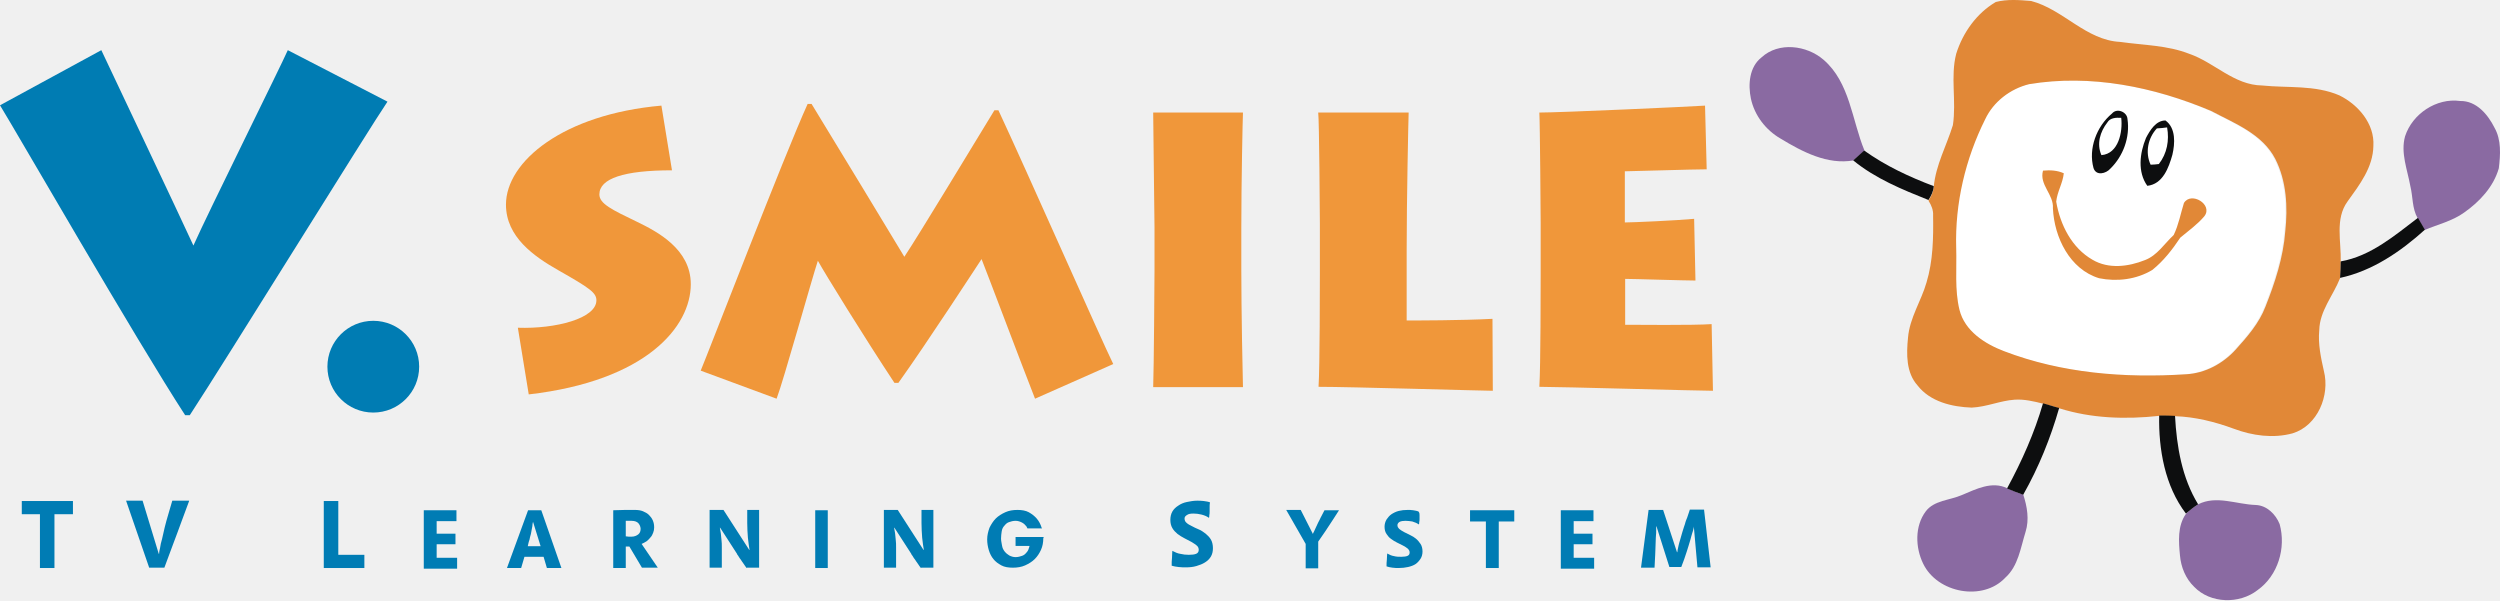
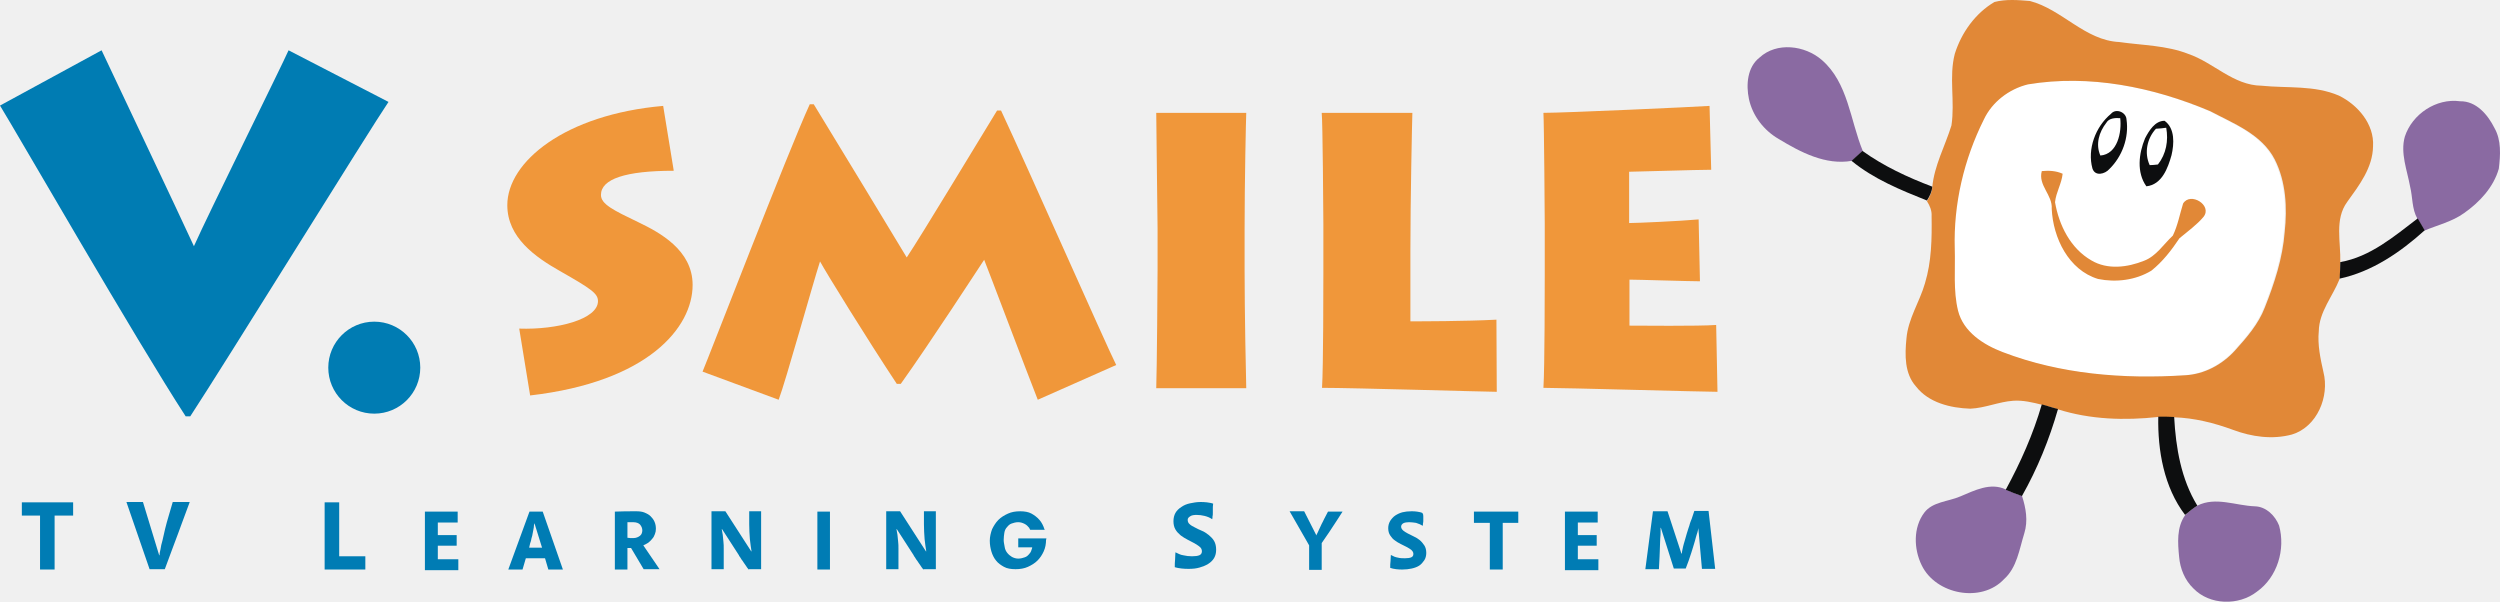
- <svg xmlns="http://www.w3.org/2000/svg" height="181.839" viewBox="0 0 757.463 181.839" width="757.463">
-   <g transform="translate(-12.8 -10.2)">
-     <g fill="#fff">
-       <path d="m651.3 47.3c.8-1.5 2.6-1.6 4.1-1.4.6 4.2-.8 10.9-6 11.3-1.4-3.4-.3-7.1 1.9-9.9z" />
-       <path d="m666.3 49.1c.8-.1 2.3-.2 3.1-.3.7 3.9 0 8-2.5 11.1-.6 0-1.9.1-2.5.2-1.7-3.6-.8-8.1 1.9-11z" />
-       <path d="m627.4 35.7c18.6-3.1 37.8.7 55 8.1 7.1 3.8 15.6 7 19.5 14.6 3.4 6.7 3.8 14.6 3 21.9-.6 7.9-3.1 15.5-6 22.8-1.9 5-5.5 9.1-9 13-3.9 4.3-9.3 7.1-15.1 7.5-18.5 1.2-37.6-.3-55.1-7-5.8-2.3-11.8-6.1-13.5-12.5-1.5-6.2-.8-12.6-1-18.8-.4-13.5 2.8-26.9 8.8-39 2.6-5.3 7.7-9.1 13.4-10.6z" />
-     </g>
-     <path d="m605.5 26.5c2-6.4 6.2-12.3 12-15.7 3.5-.9 7.1-.6 10.7-.3 9.7 2.5 16.6 11.9 27 12.4 7 1 14.3 1 20.9 3.6 7.6 2.6 13.6 9.5 22.1 9.6 7.8.8 16-.2 23.4 3 5.7 2.8 10.7 8.6 10.3 15.3-.1 6.5-4.2 11.8-7.8 16.8-3.9 5.3-1.9 12.2-2.1 18.3 0 1.7 0 3.4-.2 5-2.1 5.3-6.2 9.9-6.3 15.8-.4 4.1.5 8.3 1.4 12.3 1.9 7.4-1.9 16.6-9.5 18.9-5.9 1.6-12.2.7-17.8-1.4-5.7-2.1-11.7-3.6-17.8-3.8-1.6-.1-3.2-.1-4.8-.1-10.1 1.1-20.5.8-30.3-2.3-1.6-.5-3.2-1-4.9-1.4-2.8-.7-5.7-1.4-8.6-1.2-4.4.3-8.5 2.2-13 2.4-6-.2-12.6-1.8-16.4-6.7-3.5-3.9-3.4-9.5-2.9-14.5.5-6 4-11.1 5.6-16.7 2-6.6 2.1-13.5 2-20.3.1-1.6-.5-3.1-1.4-4.5.8-1.3 1.5-2.7 1.6-4.2.6-6.6 3.9-12.5 5.8-18.7 1.1-7.3-.8-14.6 1-21.6zm22.1 9.2c-5.7 1.4-10.8 5.3-13.3 10.6-6 12-9.2 25.5-8.8 39 .2 6.3-.5 12.7 1 18.8 1.6 6.4 7.7 10.3 13.5 12.5 17.5 6.7 36.5 8.2 55.1 7 5.8-.3 11.2-3.2 15.1-7.5 3.5-3.9 7.1-8 9-13 2.9-7.3 5.4-14.9 6-22.8.8-7.3.4-15.2-3-21.9-3.9-7.6-12.3-10.8-19.5-14.6-17.3-7.3-36.5-11.2-55.1-8.1z" fill="#e18837" />
-     <g fill="#8a6aa2">
-       <path d="m546.5 27.6c5.2-4.8 13.7-3.7 18.8.7 8 6.9 8.6 18.3 12.4 27.5-1.1 1-2.2 2-3.3 3-7.9 1.4-15.5-2.6-22.1-6.6-4.5-2.6-7.9-7-9-12.1-.9-4.3-.5-9.6 3.2-12.5z" />
-       <path d="m741.5 51.5c2.2-6.8 9.5-11.7 16.7-10.7 4.9-.1 8.4 4.1 10.4 8.1 2.1 3.7 1.8 8.2 1.3 12.3-1.6 5.6-5.8 10.1-10.5 13.4-3.6 2.6-8 3.6-12 5.3-.7-1.2-1.4-2.4-2.1-3.6-1.7-3-1.4-6.5-2.2-9.7-.9-5-3-10.1-1.6-15.1z" />
-       <path d="m607.2 160.2c4.3-1.8 9.1-4.3 13.7-2.1 1.6.7 3.2 1.4 4.9 1.9 1.2 3.7 1.9 7.6.7 11.4-1.5 4.8-2.2 10.3-6.1 13.8-6.8 7.3-20.6 4.7-24.9-4.2-2.4-4.9-2.6-11.4.8-15.9 2.5-3.3 7.2-3.3 10.9-4.9z" />
-       <path d="m678.8 163c5.5-2.8 11.6 0 17.4.2 3.4.1 6.1 2.8 7.3 5.8 2 7.2-.5 15.6-6.7 20-5.5 4.3-14.3 4.1-19.2-1-2.6-2.5-4-6-4.3-9.5-.4-4.2-.8-8.9 1.8-12.6 1.2-1.2 2.4-2.1 3.7-2.9z" />
-     </g>
-     <g fill="#0d0e0f">
-       <path d="m652.7 44.6c1.5-1.8 4.6-.5 4.7 1.7.8 5.5-1.3 11.2-5.2 15-1.3 1.5-4.3 2.3-5.1-.2-1.6-5.8.9-12.6 5.6-16.5zm-1.4 2.7c-2.2 2.8-3.3 6.5-1.8 9.9 5.2-.4 6.5-7.1 6-11.3-1.6-.1-3.4 0-4.2 1.4z" />
-       <path d="m663 52c1.2-2.3 3-5.3 5.9-5.3 3.2 2.3 2.9 7 2.1 10.4-1.1 3.9-2.9 8.9-7.6 9.4-3-4.2-2.3-9.9-.4-14.5zm3.3-2.9c-2.7 2.9-3.6 7.3-1.9 11 .6 0 1.9-.1 2.5-.2 2.5-3.2 3.2-7.2 2.5-11.1-.7.1-2.3.3-3.1.3z" />
-       <path d="m574.3 58.8c1.1-1 2.2-2 3.3-3 6.4 4.6 13.7 8 21.1 10.8-.1 1.6-.8 2.9-1.6 4.2-8-3.2-16.1-6.5-22.8-12z" />
-       <path d="m722 89.4c9.1-1.6 16.3-7.8 23.4-13.2.7 1.2 1.4 2.4 2.1 3.6-7.3 6.6-15.9 12.5-25.7 14.6.1-1.7.2-3.3.2-5z" />
-       <path d="m631.8 132.4c1.6.4 3.2 1 4.9 1.4-2.6 9.1-6.2 18-10.9 26.3-1.7-.6-3.3-1.2-4.9-1.9 4.5-8.3 8.3-16.8 10.9-25.8z" />
-       <path d="m667 136.1c1.6 0 3.2 0 4.8.1.5 9.3 2.1 18.8 7 26.8-1.3.8-2.5 1.8-3.7 2.8-6.4-8.4-8.3-19.5-8.1-29.7z" />
+ <svg xmlns="http://www.w3.org/2000/svg" version="1.1" id="Camada_1" x="0px" y="0px" viewBox="0 0 755.463 181.839" xml:space="preserve" width="755.463" height="181.839">
+   <defs id="defs67" />
+   <style type="text/css" id="style2">
+ 	.st0{fill:#FFFFFF;}
+ 	.st1{fill:#E18837;}
+ 	.st2{fill:#8A6AA2;}
+ 	.st3{fill:#0D0E0F;}
+ 	.st4{fill:#CBCFD0;}
+ 	.st5{fill:#007CB3;}
+ 	.st6{fill:#F0973A;}
+ 	.st7{fill:#007CB4;}
+ 	.st8{fill:none;}
+ </style>
+   <g id="XMLID_27_" transform="translate(-14.8,-10.2)">
+     <path id="XMLID_32_" class="st0" d="m 651.3,47.3 c 0.8,-1.5 2.6,-1.6 4.1,-1.4 0.6,4.2 -0.8,10.9 -6,11.3 -1.4,-3.4 -0.3,-7.1 1.9,-9.9 z" />
+     <path id="XMLID_31_" class="st0" d="m 666.3,49.1 c 0.8,-0.1 2.3,-0.2 3.1,-0.3 0.7,3.9 0,8 -2.5,11.1 -0.6,0 -1.9,0.1 -2.5,0.2 -1.7,-3.6 -0.8,-8.1 1.9,-11 z" />
+     <g id="XMLID_28_">
+       <path id="XMLID_29_" class="st0" d="m 627.4,35.7 c 18.6,-3.1 37.8,0.7 55,8.1 7.1,3.8 15.6,7 19.5,14.6 3.4,6.7 3.8,14.6 3,21.9 -0.6,7.9 -3.1,15.5 -6,22.8 -1.9,5 -5.5,9.1 -9,13 -3.9,4.3 -9.3,7.1 -15.1,7.5 -18.5,1.2 -37.6,-0.3 -55.1,-7 -5.8,-2.3 -11.8,-6.1 -13.5,-12.5 -1.5,-6.2 -0.8,-12.6 -1,-18.8 -0.4,-13.5 2.8,-26.9 8.8,-39 2.6,-5.3 7.7,-9.1 13.4,-10.6 z" />
    </g>
  </g>
-   <path d="m661.7 61.5c-1 3.2-1.6 6.6-3.1 9.7-2.8 2.6-5 6.2-8.7 7.6-5 2-11 2.8-15.9-.1-6.3-3.6-9.8-10.6-11-17.6.3-3 2-5.6 2.3-8.6-2-.9-4.1-1-6.3-.8-1.2 4.3 3.3 7.2 3 11.4.4 8.8 5.1 18.5 14 21.2 5.4 1.1 11.3.4 16.1-2.5 3.4-2.7 6.1-6.2 8.5-9.8 2.5-2.1 5.2-4 7.3-6.5 2.7-3.5-4-7.6-6.2-4z" fill="#e18837" />
-   <path d="m132.2 61c-5.4 7.9-49.1 78.5-59.9 95h-1.4c-14.9-22.9-51.4-86.3-56.1-93.9l30.7-16.7c3 6.4 23.5 49.6 27.9 59.2 4.3-9.7 26.6-54.6 28.6-59.2z" fill="#007cb3" transform="translate(-14.8 -30.2)" />
-   <g fill="#f0973a" transform="translate(-14.8 -30.2)">
-     <path d="m171.7 129.5c11.4.4 23.8-2.8 23.8-8.3 0-2.3-2-3.7-11.5-9.1-7.4-4.2-15.9-10.1-15.9-19.9 0-13.1 17.4-27.4 47.1-30l3.2 19.6c-14.6 0-22 2.5-22 7.3 0 2.8 3.7 4.6 11.4 8.3 6.2 3 16.3 8.3 16.3 18.9 0 12.9-13.5 29.3-49.1 33.4z" />
-     <path d="m227.1 142.5c2-4.7 25.6-65.9 32.4-80.8h1.2c7.1 11.6 24.5 40.3 28.1 46.3 4.6-6.9 21.1-34.3 27.3-44.4h1.2c8.1 17.3 31.6 70.5 34.8 76.9l-23.7 10.5c-3.7-9.4-14.9-39.1-16.2-42.3-1.4 2.1-16.4 25.2-25.2 37.5h-1.2c-9-13.6-21.3-33.5-23.2-37-2 6.1-10.4 36.3-12.5 41.8z" />
-     <path d="m390.9 112.1c0 11.7.4 32.7.5 35.4h-27.2c.2-5.2.4-32.6.4-35.6v-12.7c0-2-.4-32.1-.4-34.9h27.2c-.1 2.1-.5 21.1-.5 35.1z" />
-     <path d="m441.6 64.3c-.1 2.7-.6 26.8-.6 41.6v21.4c2.8 0 16.6 0 26-.5l.1 21.8c-2.8 0-43.4-1.2-52.8-1.2.4-6.2.4-31.3.4-34.1v-15.5c0-1.9-.2-31.3-.5-33.5z" />
-     <path d="m533.8 148.6c-4.2 0-46.5-1.2-52.6-1.2.4-6.2.4-31.3.4-34v-15.6c0-1.9-.2-30.1-.4-33.5 6.6 0 45.9-1.8 50.2-2.1l.5 19.3c-4.3 0-22.7.6-24.8.6v15.5c2.3 0 15.8-.6 21-1.1l.4 18.7c-3.2 0-18.7-.5-21.3-.5v13.9c3 0 20.7.2 26.2-.2z" />
+   <g id="XMLID_23_" transform="translate(-14.8,-10.2)">
+     <path id="XMLID_24_" class="st1" d="m 605.5,26.5 c 2,-6.4 6.2,-12.3 12,-15.7 3.5,-0.9 7.1,-0.6 10.7,-0.3 9.7,2.5 16.6,11.9 27,12.4 7,1 14.3,1 20.9,3.6 7.6,2.6 13.6,9.5 22.1,9.6 7.8,0.8 16,-0.2 23.4,3 5.7,2.8 10.7,8.6 10.3,15.3 -0.1,6.5 -4.2,11.8 -7.8,16.8 -3.9,5.3 -1.9,12.2 -2.1,18.3 0,1.7 0,3.4 -0.2,5 -2.1,5.3 -6.2,9.9 -6.3,15.8 -0.4,4.1 0.5,8.3 1.4,12.3 1.9,7.4 -1.9,16.6 -9.5,18.9 -5.9,1.6 -12.2,0.7 -17.8,-1.4 -5.7,-2.1 -11.7,-3.6 -17.8,-3.8 -1.6,-0.1 -3.2,-0.1 -4.8,-0.1 -10.1,1.1 -20.5,0.8 -30.3,-2.3 -1.6,-0.5 -3.2,-1 -4.9,-1.4 -2.8,-0.7 -5.7,-1.4 -8.6,-1.2 -4.4,0.3 -8.5,2.2 -13,2.4 -6,-0.2 -12.6,-1.8 -16.4,-6.7 -3.5,-3.9 -3.4,-9.5 -2.9,-14.5 0.5,-6 4,-11.1 5.6,-16.7 2,-6.6 2.1,-13.5 2,-20.3 0.1,-1.6 -0.5,-3.1 -1.4,-4.5 0.8,-1.3 1.5,-2.7 1.6,-4.2 0.6,-6.6 3.9,-12.5 5.8,-18.7 1.1,-7.3 -0.8,-14.6 1,-21.6 z m 22.1,9.2 c -5.7,1.4 -10.8,5.3 -13.3,10.6 -6,12 -9.2,25.5 -8.8,39 0.2,6.3 -0.5,12.7 1,18.8 1.6,6.4 7.7,10.3 13.5,12.5 17.5,6.7 36.5,8.2 55.1,7 5.8,-0.3 11.2,-3.2 15.1,-7.5 3.5,-3.9 7.1,-8 9,-13 2.9,-7.3 5.4,-14.9 6,-22.8 0.8,-7.3 0.4,-15.2 -3,-21.9 -3.9,-7.6 -12.3,-10.8 -19.5,-14.6 -17.3,-7.3 -36.5,-11.2 -55.1,-8.1 z" />
  </g>
-   <circle cx="113.1" cy="111.1" fill="#007cb3" r="13.9" />
-   <g fill="#007cb4" transform="translate(-14.8 -30.2)">
-     <path d="m31.3 186v16.3h-4.4v-16.3h-5.5v-4h15.5v4z" />
-     <path d="m72.1 182-2.3 6.2c-.9 2.4-1.7 4.7-2.6 7s-1.7 4.7-2.6 7h-4.6l-7-20.3h5l4.9 16.1h.1c0-.4.1-1 .3-1.8.1-.8.3-1.7.6-2.7.2-1 .5-2.2.8-3.5s.7-2.6 1.1-4l1.2-4.1h5.1z" />
-     <path d="m112.9 202.3v-20.3h4.4v16.3h7.9v4z" />
-     <path d="m143.2 202.3v-17.5h9.9v3.3h-6v3.8h5.7v3.2h-5.7v4.1h6.2v3.3h-10.1z" />
-     <path d="m180.5 202.3-1-3.4h-5.8l-1 3.4h-4.3l6.4-17.5h4l6.1 17.5zm-4.2-14c-.1.3-.2.8-.2 1.3-.1.5-.2 1-.3 1.6s-.2 1.1-.4 1.7c-.1.6-.2 1-.4 1.5l-.3 1.3h3.9z" />
-     <path d="m204.4 202.3h-3.8v-17.5c2.1-.1 4.3-.1 6.5-.1.9 0 1.8.1 2.5.4s1.3.6 1.8 1.1.9 1 1.2 1.7.4 1.4.4 2.1c0 .6-.1 1.1-.3 1.6s-.4 1-.8 1.4c-.3.4-.7.8-1.2 1.2-.5.3-1 .6-1.5.8l4.9 7.2h-4.8l-3.8-6.4c-.2 0-.4 0-.6 0s-.4 0-.5 0zm0-9.6c.3 0 .6.1.9.1h.9c.8 0 1.5-.3 2-.7s.7-1 .7-1.7c0-.3-.1-.6-.2-.9s-.3-.5-.5-.8c-.2-.2-.5-.4-.8-.5s-.7-.2-1.2-.2h-1.8v4.6z" />
-     <path d="m241.1 202.3c-.1 0-.2-.1-.3-.3-.2-.2-.3-.4-.5-.7s-.4-.6-.7-1c-.2-.4-.5-.7-.7-1s-.4-.6-.5-.8c-.2-.2-.3-.4-.3-.5l-5.1-7.9h-.1c.1.5.2 1 .3 1.7s.1 1.3.2 2 .1 1.5.1 2.2v2.2 4h-3.7v-17.5h4.2l7.8 12.1h.1c-.2-1-.3-2.2-.5-3.7-.1-1.4-.2-2.9-.2-4.5v-3.9h3.6v17.5h-3.7z" />
-     <path d="m261.8 202.3v-17.5h3.8v17.5z" />
-     <path d="m293.9 202.3c-.1 0-.2-.1-.3-.3-.2-.2-.3-.4-.5-.7s-.4-.6-.7-1c-.2-.4-.5-.7-.7-1s-.4-.6-.5-.8c-.2-.2-.3-.4-.3-.5l-5.1-7.9h-.1c.1.5.2 1 .3 1.7s.1 1.3.2 2 .1 1.5.1 2.2v2.2 4h-3.7v-17.5h4.2l7.8 12.1h.1c-.2-1-.3-2.2-.5-3.7-.1-1.4-.2-2.9-.2-4.5v-3.9h3.6v17.5h-3.7z" />
-     <path d="m381.3 183.9v1.3c0 .4 0 .8-.1 1.1 0 .3 0 .6-.1.8-.7-.5-1.5-.8-2.3-1s-1.6-.3-2.4-.3-1.5.1-1.9.4c-.5.3-.8.6-.8 1.1s.2 1 .6 1.3c.4.4 1 .7 1.6 1s1.3.7 2.1 1 1.4.8 2.1 1.3c.6.5 1.2 1.1 1.6 1.8s.6 1.6.6 2.6-.2 1.8-.6 2.5-1 1.3-1.8 1.8-1.6.8-2.6 1.1-2.1.4-3.2.4c-.7 0-1.4 0-2.2-.1s-1.5-.2-2.1-.4c0-.8 0-1.6.1-2.4 0-.9.1-1.6.1-2.1.8.4 1.6.8 2.4.9.8.2 1.7.3 2.6.3 1 0 1.7-.1 2.2-.3s.8-.6.8-1.2c0-.5-.2-1-.6-1.3-.4-.4-1-.7-1.6-1.1-.6-.3-1.3-.7-2.1-1.1s-1.4-.8-2.1-1.3c-.6-.5-1.2-1.1-1.6-1.8s-.6-1.5-.6-2.5c0-.9.2-1.8.6-2.5s1-1.3 1.8-1.8c.7-.5 1.6-.9 2.6-1.1s2-.4 3.1-.4c.6 0 1.3 0 2 .1s1.4.2 1.9.4c-.1.6-.1 1-.1 1.5z" />
-     <path d="m410.4 202.3v-7.3l-5.9-10.3h4.4l3.7 7.3c0-.1.1-.4.3-.7.2-.4.4-.8.6-1.3s.5-1 .7-1.5c.3-.5.5-1 .7-1.4l1.2-2.3h4.4l-1.8 2.8c-.7 1.1-1.5 2.3-2.3 3.5s-1.5 2.2-2.2 3.2v8.1h-3.8z" />
-     <path d="m444.9 186.3v1.1c0 .3 0 .7-.1 1 0 .3 0 .5-.1.7-.6-.4-1.3-.7-2-.9-.7-.1-1.4-.2-2.1-.2s-1.3.1-1.7.3-.7.6-.7 1c0 .5.2.8.6 1.2.4.3.8.6 1.4.9l1.8.9c.7.3 1.3.7 1.8 1.1s1 1 1.4 1.6.6 1.4.6 2.3c0 .8-.2 1.6-.6 2.2s-.9 1.2-1.5 1.6-1.4.7-2.3.9-1.8.3-2.8.3c-.6 0-1.2 0-1.9-.1s-1.3-.2-1.8-.4c0-.7 0-1.4.1-2.1 0-.8.1-1.4.1-1.8.7.4 1.4.7 2.1.8.7.2 1.5.2 2.2.2.8 0 1.5-.1 1.9-.3s.6-.5.6-1-.2-.8-.6-1.2c-.4-.3-.8-.6-1.4-.9s-1.2-.6-1.8-.9-1.3-.7-1.8-1.1c-.6-.4-1-.9-1.4-1.5s-.6-1.3-.6-2.2c0-.8.2-1.5.6-2.2.4-.6.9-1.2 1.5-1.6s1.4-.8 2.2-1 1.7-.3 2.7-.3c.5 0 1.1 0 1.7.1s1.2.2 1.6.4c.3.4.3.7.3 1.1z" />
-     <path d="m468.9 188.2v14.1h-3.9v-14.1h-4.8v-3.4h13.4v3.4z" />
-     <path d="m487.7 202.3v-17.5h9.9v3.3h-6v3.8h5.7v3.2h-5.7v4.1h6.2v3.3h-10.1z" />
-     <path d="m514.3 184.7h4.4l4.2 12.8h.1c0-.1.1-.4.1-.7.1-.4.2-.8.3-1.4.1-.5.3-1.1.5-1.8s.4-1.4.6-2.1l.5-1.6c.2-.6.4-1.1.5-1.6.2-.5.3-.9.5-1.3.1-.4.3-.8.4-1.2s.3-.8.4-1.2h4.3l2 17.5h-4l-1.1-12.4c0 .1 0 .3-.1.7s-.2.9-.4 1.4-.3 1.2-.5 1.8-.4 1.3-.6 2l-.5 1.6c-.3.8-.5 1.6-.8 2.4s-.6 1.6-.9 2.4h-3.6l-3.9-12.3h-.1v1.1c0 .6 0 1.3-.1 2.1 0 .8-.1 1.7-.1 2.7s-.1 1.9-.1 2.7l-.2 3.9h-4.1z" />
+   <g id="XMLID_18_" transform="translate(-14.8,-10.2)">
+     <path id="XMLID_22_" class="st2" d="m 546.5,27.6 c 5.2,-4.8 13.7,-3.7 18.8,0.7 8,6.9 8.6,18.3 12.4,27.5 -1.1,1 -2.2,2 -3.3,3 -7.9,1.4 -15.5,-2.6 -22.1,-6.6 -4.5,-2.6 -7.9,-7 -9,-12.1 -0.9,-4.3 -0.5,-9.6 3.2,-12.5 z" />
+     <path id="XMLID_21_" class="st2" d="m 741.5,51.5 c 2.2,-6.8 9.5,-11.7 16.7,-10.7 4.9,-0.1 8.4,4.1 10.4,8.1 2.1,3.7 1.8,8.2 1.3,12.3 -1.6,5.6 -5.8,10.1 -10.5,13.4 -3.6,2.6 -8,3.6 -12,5.3 -0.7,-1.2 -1.4,-2.4 -2.1,-3.6 -1.7,-3 -1.4,-6.5 -2.2,-9.7 -0.9,-5 -3,-10.1 -1.6,-15.1 z" />
+     <path id="XMLID_20_" class="st2" d="m 607.2,160.2 c 4.3,-1.8 9.1,-4.3 13.7,-2.1 1.6,0.7 3.2,1.4 4.9,1.9 1.2,3.7 1.9,7.6 0.7,11.4 -1.5,4.8 -2.2,10.3 -6.1,13.8 -6.8,7.3 -20.6,4.7 -24.9,-4.2 -2.4,-4.9 -2.6,-11.4 0.8,-15.9 2.5,-3.3 7.2,-3.3 10.9,-4.9 z" />
+     <path id="XMLID_19_" class="st2" d="m 678.8,163 c 5.5,-2.8 11.6,0 17.4,0.2 3.4,0.1 6.1,2.8 7.3,5.8 2,7.2 -0.5,15.6 -6.7,20 -5.5,4.3 -14.3,4.1 -19.2,-1 -2.6,-2.5 -4,-6 -4.3,-9.5 -0.4,-4.2 -0.8,-8.9 1.8,-12.6 1.2,-1.2 2.4,-2.1 3.7,-2.9 z" />
  </g>
-   <path d="m311.3 160c-.1-.2-.2-.4-.3-.6-.4-.5-.8-.9-1.4-1.2s-1.2-.5-1.9-.5c-.8 0-1.4.1-2 .4s-1 .7-1.4 1.1c-.4.5-.6 1.1-.8 1.7s-.2 1.4-.2 2.2c0 .7.1 1.4.3 2.1s.5 1.3.8 1.8c.4.5.8.9 1.4 1.2.5.3 1.2.5 1.9.5.8 0 1.4-.1 2-.4s1-.7 1.4-1.1c.4-.5.6-1.1.8-1.7s.3-1.4.3-2.2c0-.2 0-.4 0-.6" fill="none" />
-   <path d="m316.2 162.7h-2.1-2-4.4v2.7h4.2v.2c-.2.7-.4 1.3-.8 1.7-.4.5-.8.9-1.4 1.1s-1.2.4-2 .4c-.7 0-1.3-.2-1.9-.5-.5-.3-1-.7-1.4-1.2s-.7-1.1-.8-1.8-.3-1.4-.3-2.1c0-.8.1-1.5.2-2.2s.4-1.3.8-1.7c.4-.5.8-.9 1.4-1.1s1.2-.4 2-.4c.7 0 1.3.2 1.9.5s1 .7 1.4 1.2c.1.2.2.4.3.6h4.4c0-.1 0-.1-.1-.2-.3-1-.8-2-1.5-2.8s-1.5-1.4-2.4-1.9-2.1-.7-3.4-.7c-1.4 0-2.6.2-3.7.7s-2.1 1.1-2.9 1.9-1.4 1.8-1.9 2.8c-.4 1.1-.7 2.3-.7 3.5s.2 2.3.5 3.3.8 2 1.4 2.7c.6.8 1.5 1.4 2.4 1.9s2.1.7 3.5.7c1.3 0 2.6-.2 3.7-.7s2.1-1.1 2.9-1.9 1.4-1.7 1.9-2.8.7-2.3.7-3.5c.1-.1.1-.2.1-.4z" fill="#007cb4" />
+   <g id="XMLID_5_" transform="translate(-14.8,-10.2)">
+     <g id="XMLID_14_">
+       <path id="XMLID_15_" class="st3" d="m 652.7,44.6 c 1.5,-1.8 4.6,-0.5 4.7,1.7 0.8,5.5 -1.3,11.2 -5.2,15 -1.3,1.5 -4.3,2.3 -5.1,-0.2 -1.6,-5.8 0.9,-12.6 5.6,-16.5 z m -1.4,2.7 c -2.2,2.8 -3.3,6.5 -1.8,9.9 5.2,-0.4 6.5,-7.1 6,-11.3 -1.6,-0.1 -3.4,0 -4.2,1.4 z" />
+     </g>
+     <g id="XMLID_10_">
+       <path id="XMLID_11_" class="st3" d="m 663,52 c 1.2,-2.3 3,-5.3 5.9,-5.3 3.2,2.3 2.9,7 2.1,10.4 -1.1,3.9 -2.9,8.9 -7.6,9.4 -3,-4.2 -2.3,-9.9 -0.4,-14.5 z m 3.3,-2.9 c -2.7,2.9 -3.6,7.3 -1.9,11 0.6,0 1.9,-0.1 2.5,-0.2 2.5,-3.2 3.2,-7.2 2.5,-11.1 -0.7,0.1 -2.3,0.3 -3.1,0.3 z" />
+     </g>
+     <path id="XMLID_9_" class="st3" d="m 574.3,58.8 c 1.1,-1 2.2,-2 3.3,-3 6.4,4.6 13.7,8 21.1,10.8 -0.1,1.6 -0.8,2.9 -1.6,4.2 -8,-3.2 -16.1,-6.5 -22.8,-12 z" />
+     <path id="XMLID_8_" class="st3" d="m 722,89.4 c 9.1,-1.6 16.3,-7.8 23.4,-13.2 0.7,1.2 1.4,2.4 2.1,3.6 -7.3,6.6 -15.9,12.5 -25.7,14.6 0.1,-1.7 0.2,-3.3 0.2,-5 z" />
+     <path id="XMLID_7_" class="st3" d="m 631.8,132.4 c 1.6,0.4 3.2,1 4.9,1.4 -2.6,9.1 -6.2,18 -10.9,26.3 -1.7,-0.6 -3.3,-1.2 -4.9,-1.9 4.5,-8.3 8.3,-16.8 10.9,-25.8 z" />
+     <path id="XMLID_6_" class="st3" d="m 667,136.1 c 1.6,0 3.2,0 4.8,0.1 0.5,9.3 2.1,18.8 7,26.8 -1.3,0.8 -2.5,1.8 -3.7,2.8 -6.4,-8.4 -8.3,-19.5 -8.1,-29.7 z" />
+   </g>
+   <g id="XMLID_2_" transform="translate(-14.8,-10.2)">
+     <path id="XMLID_4_" class="st1" d="m 674.5,71.7 c -1,3.2 -1.6,6.6 -3.1,9.7 -2.8,2.6 -5,6.2 -8.7,7.6 -5,2 -11,2.8 -15.9,-0.1 -6.3,-3.6 -9.8,-10.6 -11,-17.6 0.3,-3 2,-5.6 2.3,-8.6 -2,-0.9 -4.1,-1 -6.3,-0.8 -1.2,4.3 3.3,7.2 3,11.4 0.4,8.8 5.1,18.5 14,21.2 5.4,1.1 11.3,0.4 16.1,-2.5 3.4,-2.7 6.1,-6.2 8.5,-9.8 2.5,-2.1 5.2,-4 7.3,-6.5 2.7,-3.5 -4,-7.6 -6.2,-4 z" />
+   </g>
+   <g id="XMLID_1_" transform="translate(-14.8,-30.2)">
+     <path id="XMLID_99_" class="st5" d="m 132.2,61 c -5.4,7.9 -49.1,78.5 -59.9,95 H 70.9 C 56,133.1 19.5,69.7 14.8,62.1 L 45.5,45.4 C 48.5,51.8 69,95 73.4,104.6 77.7,94.9 100,50 102,45.4 Z" />
+   </g>
+   <g id="XMLID_33_" transform="translate(-14.8,-30.2)">
+     <path id="XMLID_89_" class="st6" d="m 171.7,129.5 c 11.4,0.4 23.8,-2.8 23.8,-8.3 0,-2.3 -2,-3.7 -11.5,-9.1 -7.4,-4.2 -15.9,-10.1 -15.9,-19.9 0,-13.1 17.4,-27.4 47.1,-30 l 3.2,19.6 c -14.6,0 -22,2.5 -22,7.3 0,2.8 3.7,4.6 11.4,8.3 6.2,3 16.3,8.3 16.3,18.9 0,12.9 -13.5,29.3 -49.1,33.4 z" />
+     <path id="XMLID_91_" class="st6" d="m 227.1,142.5 c 2,-4.7 25.6,-65.9 32.4,-80.8 h 1.2 c 7.1,11.6 24.5,40.3 28.1,46.3 4.6,-6.9 21.1,-34.3 27.3,-44.4 h 1.2 c 8.1,17.3 31.6,70.5 34.8,76.9 L 328.4,151 c -3.7,-9.4 -14.9,-39.1 -16.2,-42.3 -1.4,2.1 -16.4,25.2 -25.2,37.5 h -1.2 c -9,-13.6 -21.3,-33.5 -23.2,-37 -2,6.1 -10.4,36.3 -12.5,41.8 z" />
+     <path id="XMLID_93_" class="st6" d="m 390.9,112.1 c 0,11.7 0.4,32.7 0.5,35.4 h -27.2 c 0.2,-5.2 0.4,-32.6 0.4,-35.6 V 99.2 c 0,-2 -0.4,-32.1 -0.4,-34.9 h 27.2 c -0.1,2.1 -0.5,21.1 -0.5,35.1 z" />
+     <path id="XMLID_95_" class="st6" d="M 441.6,64.3 C 441.5,67 441,91.1 441,105.9 v 21.4 c 2.8,0 16.6,0 26,-0.5 l 0.1,21.8 c -2.8,0 -43.4,-1.2 -52.8,-1.2 0.4,-6.2 0.4,-31.3 0.4,-34.1 V 97.8 c 0,-1.9 -0.2,-31.3 -0.5,-33.5 z" />
+     <path id="XMLID_97_" class="st6" d="m 533.8,148.6 c -4.2,0 -46.5,-1.2 -52.6,-1.2 0.4,-6.2 0.4,-31.3 0.4,-34 V 97.8 c 0,-1.9 -0.2,-30.1 -0.4,-33.5 6.6,0 45.9,-1.8 50.2,-2.1 l 0.5,19.3 c -4.3,0 -22.7,0.6 -24.8,0.6 v 15.5 c 2.3,0 15.8,-0.6 21,-1.1 l 0.4,18.7 c -3.2,0 -18.7,-0.5 -21.3,-0.5 v 13.9 c 3,0 20.7,0.2 26.2,-0.2 z" />
+   </g>
+   <circle id="XMLID_34_" class="st5" cx="113.1" cy="111.1" r="13.9" />
+   <g id="XMLID_37_" style="display:inline" transform="translate(-14.8,-30.2)">
+     <path id="XMLID_51_" class="st7" d="m 31.3,186 v 16.3 H 26.9 V 186 h -5.5 v -4 h 15.5 v 4 z" />
+     <path id="XMLID_53_" class="st7" d="m 72.1,182 -2.3,6.2 c -0.9,2.4 -1.7,4.7 -2.6,7 -0.9,2.3 -1.7,4.7 -2.6,7 H 60 l -7,-20.3 h 5 L 62.9,198 H 63 c 0,-0.4 0.1,-1 0.3,-1.8 0.1,-0.8 0.3,-1.7 0.6,-2.7 0.2,-1 0.5,-2.2 0.8,-3.5 0.3,-1.3 0.7,-2.6 1.1,-4 l 1.2,-4.1 h 5.1 z" />
+     <path id="XMLID_55_" class="st7" d="M 112.9,202.3 V 182 h 4.4 v 16.3 h 7.9 v 4 z" />
+     <path id="XMLID_57_" class="st7" d="m 143.2,202.3 v -17.5 h 9.9 v 3.3 h -6 v 3.8 h 5.7 v 3.2 h -5.7 v 4.1 h 6.2 v 3.3 h -10.1 z" />
+     <path id="XMLID_59_" class="st7" d="m 180.5,202.3 -1,-3.4 h -5.8 l -1,3.4 h -4.3 l 6.4,-17.5 h 4 l 6.1,17.5 z m -4.2,-14 v 0 c -0.1,0.3 -0.2,0.8 -0.2,1.3 -0.1,0.5 -0.2,1 -0.3,1.6 -0.1,0.6 -0.2,1.1 -0.4,1.7 -0.1,0.6 -0.2,1 -0.4,1.5 l -0.3,1.3 h 3.9 z" />
+     <path id="XMLID_62_" class="st7" d="m 204.4,202.3 h -3.8 v -17.5 c 2.1,-0.1 4.3,-0.1 6.5,-0.1 0.9,0 1.8,0.1 2.5,0.4 0.7,0.3 1.3,0.6 1.8,1.1 0.5,0.5 0.9,1 1.2,1.7 0.3,0.7 0.4,1.4 0.4,2.1 0,0.6 -0.1,1.1 -0.3,1.6 -0.2,0.5 -0.4,1 -0.8,1.4 -0.3,0.4 -0.7,0.8 -1.2,1.2 -0.5,0.3 -1,0.6 -1.5,0.8 l 4.9,7.2 h -4.8 l -3.8,-6.4 c -0.2,0 -0.4,0 -0.6,0 -0.2,0 -0.4,0 -0.5,0 z m 0,-9.6 c 0.3,0 0.6,0.1 0.9,0.1 0.3,0 0.6,0 0.9,0 0.8,0 1.5,-0.3 2,-0.7 0.5,-0.4 0.7,-1 0.7,-1.7 0,-0.3 -0.1,-0.6 -0.2,-0.9 -0.1,-0.3 -0.3,-0.5 -0.5,-0.8 -0.2,-0.2 -0.5,-0.4 -0.8,-0.5 -0.3,-0.1 -0.7,-0.2 -1.2,-0.2 h -1.8 v 4.6 z" />
+     <path id="XMLID_65_" class="st7" d="m 241.1,202.3 c -0.1,0 -0.2,-0.1 -0.3,-0.3 -0.2,-0.2 -0.3,-0.4 -0.5,-0.7 -0.2,-0.3 -0.4,-0.6 -0.7,-1 -0.2,-0.4 -0.5,-0.7 -0.7,-1 -0.2,-0.3 -0.4,-0.6 -0.5,-0.8 -0.2,-0.2 -0.3,-0.4 -0.3,-0.5 l -5.1,-7.9 h -0.1 c 0.1,0.5 0.2,1 0.3,1.7 0.1,0.7 0.1,1.3 0.2,2 0.1,0.7 0.1,1.5 0.1,2.2 0,0.8 0,1.5 0,2.2 v 4 h -3.7 v -17.5 h 4.2 l 7.8,12.1 h 0.1 c -0.2,-1 -0.3,-2.2 -0.5,-3.7 -0.1,-1.4 -0.2,-2.9 -0.2,-4.5 v -3.9 h 3.6 v 17.5 h -3.7 z" />
+     <path id="XMLID_67_" class="st7" d="m 261.8,202.3 v -17.5 h 3.8 v 17.5 z" />
+     <path id="XMLID_69_" class="st7" d="m 293.9,202.3 c -0.1,0 -0.2,-0.1 -0.3,-0.3 -0.2,-0.2 -0.3,-0.4 -0.5,-0.7 -0.2,-0.3 -0.4,-0.6 -0.7,-1 -0.2,-0.4 -0.5,-0.7 -0.7,-1 -0.2,-0.3 -0.4,-0.6 -0.5,-0.8 -0.2,-0.2 -0.3,-0.4 -0.3,-0.5 l -5.1,-7.9 h -0.1 c 0.1,0.5 0.2,1 0.3,1.7 0.1,0.7 0.1,1.3 0.2,2 0.1,0.7 0.1,1.5 0.1,2.2 0,0.8 0,1.5 0,2.2 v 4 h -3.7 v -17.5 h 4.2 l 7.8,12.1 h 0.1 c -0.2,-1 -0.3,-2.2 -0.5,-3.7 -0.1,-1.4 -0.2,-2.9 -0.2,-4.5 v -3.9 h 3.6 v 17.5 h -3.7 z" />
+     <path id="XMLID_74_" class="st7" d="m 381.3,183.9 c 0,0.4 0,0.9 0,1.3 0,0.4 0,0.8 -0.1,1.1 0,0.3 0,0.6 -0.1,0.8 -0.7,-0.5 -1.5,-0.8 -2.3,-1 -0.8,-0.2 -1.6,-0.3 -2.4,-0.3 -0.8,0 -1.5,0.1 -1.9,0.4 -0.5,0.3 -0.8,0.6 -0.8,1.1 0,0.5 0.2,1 0.6,1.3 0.4,0.4 1,0.7 1.6,1 0.6,0.3 1.3,0.7 2.1,1 0.8,0.3 1.4,0.8 2.1,1.3 0.6,0.5 1.2,1.1 1.6,1.8 0.4,0.7 0.6,1.6 0.6,2.6 0,1 -0.2,1.8 -0.6,2.5 -0.4,0.7 -1,1.3 -1.8,1.8 -0.8,0.5 -1.6,0.8 -2.6,1.1 -1,0.3 -2.1,0.4 -3.2,0.4 -0.7,0 -1.4,0 -2.2,-0.1 -0.8,-0.1 -1.5,-0.2 -2.1,-0.4 0,-0.8 0,-1.6 0.1,-2.4 0,-0.9 0.1,-1.6 0.1,-2.1 0.8,0.4 1.6,0.8 2.4,0.9 0.8,0.2 1.7,0.3 2.6,0.3 1,0 1.7,-0.1 2.2,-0.3 0.5,-0.2 0.8,-0.6 0.8,-1.2 0,-0.5 -0.2,-1 -0.6,-1.3 -0.4,-0.4 -1,-0.7 -1.6,-1.1 -0.6,-0.3 -1.3,-0.7 -2.1,-1.1 -0.8,-0.4 -1.4,-0.8 -2.1,-1.3 -0.6,-0.5 -1.2,-1.1 -1.6,-1.8 -0.4,-0.7 -0.6,-1.5 -0.6,-2.5 0,-0.9 0.2,-1.8 0.6,-2.5 0.4,-0.7 1,-1.3 1.8,-1.8 0.7,-0.5 1.6,-0.9 2.6,-1.1 1,-0.2 2,-0.4 3.1,-0.4 0.6,0 1.3,0 2,0.1 0.7,0.1 1.4,0.2 1.9,0.4 -0.1,0.6 -0.1,1 -0.1,1.5 z" />
+     <path id="XMLID_76_" class="st7" d="M 410.4,202.3 V 195 l -5.9,-10.3 h 4.4 l 3.7,7.3 c 0,-0.1 0.1,-0.4 0.3,-0.7 0.2,-0.4 0.4,-0.8 0.6,-1.3 0.2,-0.5 0.5,-1 0.7,-1.5 0.3,-0.5 0.5,-1 0.7,-1.4 l 1.2,-2.3 h 4.4 l -1.8,2.8 c -0.7,1.1 -1.5,2.3 -2.3,3.5 -0.8,1.2 -1.5,2.2 -2.2,3.2 v 8.1 h -3.8 z" />
+     <path id="XMLID_78_" class="st7" d="m 444.9,186.3 c 0,0.4 0,0.8 0,1.1 0,0.3 0,0.7 -0.1,1 0,0.3 0,0.5 -0.1,0.7 -0.6,-0.4 -1.3,-0.7 -2,-0.9 -0.7,-0.1 -1.4,-0.2 -2.1,-0.2 -0.7,0 -1.3,0.1 -1.7,0.3 -0.4,0.2 -0.7,0.6 -0.7,1 0,0.5 0.2,0.8 0.6,1.2 0.4,0.3 0.8,0.6 1.4,0.9 0.6,0.3 1.2,0.6 1.8,0.9 0.7,0.3 1.3,0.7 1.8,1.1 0.5,0.4 1,1 1.4,1.6 0.4,0.6 0.6,1.4 0.6,2.3 0,0.8 -0.2,1.6 -0.6,2.2 -0.4,0.6 -0.9,1.2 -1.5,1.6 -0.6,0.4 -1.4,0.7 -2.3,0.9 -0.9,0.2 -1.8,0.3 -2.8,0.3 -0.6,0 -1.2,0 -1.9,-0.1 -0.7,-0.1 -1.3,-0.2 -1.8,-0.4 0,-0.7 0,-1.4 0.1,-2.1 0,-0.8 0.1,-1.4 0.1,-1.8 0.7,0.4 1.4,0.7 2.1,0.8 0.7,0.2 1.5,0.2 2.2,0.2 0.8,0 1.5,-0.1 1.9,-0.3 0.4,-0.2 0.6,-0.5 0.6,-1 0,-0.5 -0.2,-0.8 -0.6,-1.2 -0.4,-0.3 -0.8,-0.6 -1.4,-0.9 -0.6,-0.3 -1.2,-0.6 -1.8,-0.9 -0.6,-0.3 -1.3,-0.7 -1.8,-1.1 -0.6,-0.4 -1,-0.9 -1.4,-1.5 -0.4,-0.6 -0.6,-1.3 -0.6,-2.2 0,-0.8 0.2,-1.5 0.6,-2.2 0.4,-0.6 0.9,-1.2 1.5,-1.6 0.6,-0.4 1.4,-0.8 2.2,-1 0.8,-0.2 1.7,-0.3 2.7,-0.3 0.5,0 1.1,0 1.7,0.1 0.6,0.1 1.2,0.2 1.6,0.4 0.3,0.4 0.3,0.7 0.3,1.1 z" />
+     <path id="XMLID_80_" class="st7" d="m 468.9,188.2 v 14.1 H 465 v -14.1 h -4.8 v -3.4 h 13.4 v 3.4 z" />
+     <path id="XMLID_82_" class="st7" d="m 487.7,202.3 v -17.5 h 9.9 v 3.3 h -6 v 3.8 h 5.7 v 3.2 h -5.7 v 4.1 h 6.2 v 3.3 h -10.1 z" />
+     <path id="XMLID_84_" class="st7" d="m 514.3,184.7 h 4.4 l 4.2,12.8 h 0.1 c 0,-0.1 0.1,-0.4 0.1,-0.7 0.1,-0.4 0.2,-0.8 0.3,-1.4 0.1,-0.5 0.3,-1.1 0.5,-1.8 0.2,-0.7 0.4,-1.4 0.6,-2.1 l 0.5,-1.6 c 0.2,-0.6 0.4,-1.1 0.5,-1.6 0.2,-0.5 0.3,-0.9 0.5,-1.3 0.1,-0.4 0.3,-0.8 0.4,-1.2 0.1,-0.4 0.3,-0.8 0.4,-1.2 h 4.3 l 2,17.5 h -4 L 528,189.7 v 0 c 0,0.1 0,0.3 -0.1,0.7 -0.1,0.4 -0.2,0.9 -0.4,1.4 -0.2,0.5 -0.3,1.2 -0.5,1.8 -0.2,0.6 -0.4,1.3 -0.6,2 l -0.5,1.6 c -0.3,0.8 -0.5,1.6 -0.8,2.4 -0.3,0.8 -0.6,1.6 -0.9,2.4 h -3.6 l -3.9,-12.3 h -0.1 c 0,0.1 0,0.5 0,1.1 0,0.6 0,1.3 -0.1,2.1 0,0.8 -0.1,1.7 -0.1,2.7 0,1 -0.1,1.9 -0.1,2.7 l -0.2,3.9 H 512 Z" />
+   </g>
+   <path id="XMLID_72_" class="st8" d="m 311.3,160 c -0.1,-0.2 -0.2,-0.4 -0.3,-0.6 -0.4,-0.5 -0.8,-0.9 -1.4,-1.2 -0.6,-0.3 -1.2,-0.5 -1.9,-0.5 -0.8,0 -1.4,0.1 -2,0.4 -0.6,0.3 -1,0.7 -1.4,1.1 -0.4,0.5 -0.6,1.1 -0.8,1.7 -0.2,0.6 -0.2,1.4 -0.2,2.2 0,0.7 0.1,1.4 0.3,2.1 0.2,0.7 0.5,1.3 0.8,1.8 0.4,0.5 0.8,0.9 1.4,1.2 0.5,0.3 1.2,0.5 1.9,0.5 0.8,0 1.4,-0.1 2,-0.4 0.6,-0.3 1,-0.7 1.4,-1.1 0.4,-0.5 0.6,-1.1 0.8,-1.7 0.2,-0.6 0.3,-1.4 0.3,-2.2 0,-0.2 0,-0.4 0,-0.6" style="display:inline" />
+   <path id="XMLID_86_" class="st7" d="m 316.2,162.7 h -2.1 -2 -4.4 v 2.7 h 4.2 c 0,0.1 0,0.1 0,0.2 -0.2,0.7 -0.4,1.3 -0.8,1.7 -0.4,0.5 -0.8,0.9 -1.4,1.1 -0.6,0.2 -1.2,0.4 -2,0.4 -0.7,0 -1.3,-0.2 -1.9,-0.5 -0.5,-0.3 -1,-0.7 -1.4,-1.2 -0.4,-0.5 -0.7,-1.1 -0.8,-1.8 -0.1,-0.7 -0.3,-1.4 -0.3,-2.1 0,-0.8 0.1,-1.5 0.2,-2.2 0.1,-0.7 0.4,-1.3 0.8,-1.7 0.4,-0.5 0.8,-0.9 1.4,-1.1 0.6,-0.2 1.2,-0.4 2,-0.4 0.7,0 1.3,0.2 1.9,0.5 0.6,0.3 1,0.7 1.4,1.2 0.1,0.2 0.2,0.4 0.3,0.6 h 4.4 c 0,-0.1 0,-0.1 -0.1,-0.2 -0.3,-1 -0.8,-2 -1.5,-2.8 -0.7,-0.8 -1.5,-1.4 -2.4,-1.9 -0.9,-0.5 -2.1,-0.7 -3.4,-0.7 -1.4,0 -2.6,0.2 -3.7,0.7 -1.1,0.5 -2.1,1.1 -2.9,1.9 -0.8,0.8 -1.4,1.8 -1.9,2.8 -0.4,1.1 -0.7,2.3 -0.7,3.5 0,1.2 0.2,2.3 0.5,3.3 0.3,1 0.8,2 1.4,2.7 0.6,0.8 1.5,1.4 2.4,1.9 0.9,0.5 2.1,0.7 3.5,0.7 1.3,0 2.6,-0.2 3.7,-0.7 1.1,-0.5 2.1,-1.1 2.9,-1.9 0.8,-0.8 1.4,-1.7 1.9,-2.8 0.5,-1.1 0.7,-2.3 0.7,-3.5 0.1,-0.1 0.1,-0.2 0.1,-0.4 z" style="display:inline" />
+   <g id="XMLID_35_" style="display:inline" transform="translate(-14.8,-30.2)">
+ </g>
+   <g id="XMLID_101_" style="display:inline" transform="translate(-14.8,-30.2)">
+ </g>
+   <g id="XMLID_102_" style="display:inline" transform="translate(-14.8,-30.2)">
+ </g>
+   <g id="XMLID_103_" style="display:inline" transform="translate(-14.8,-30.2)">
+ </g>
+   <g id="XMLID_104_" style="display:inline" transform="translate(-14.8,-30.2)">
+ </g>
+   <g id="XMLID_105_" style="display:inline" transform="translate(-14.8,-30.2)">
+ </g>
</svg>
